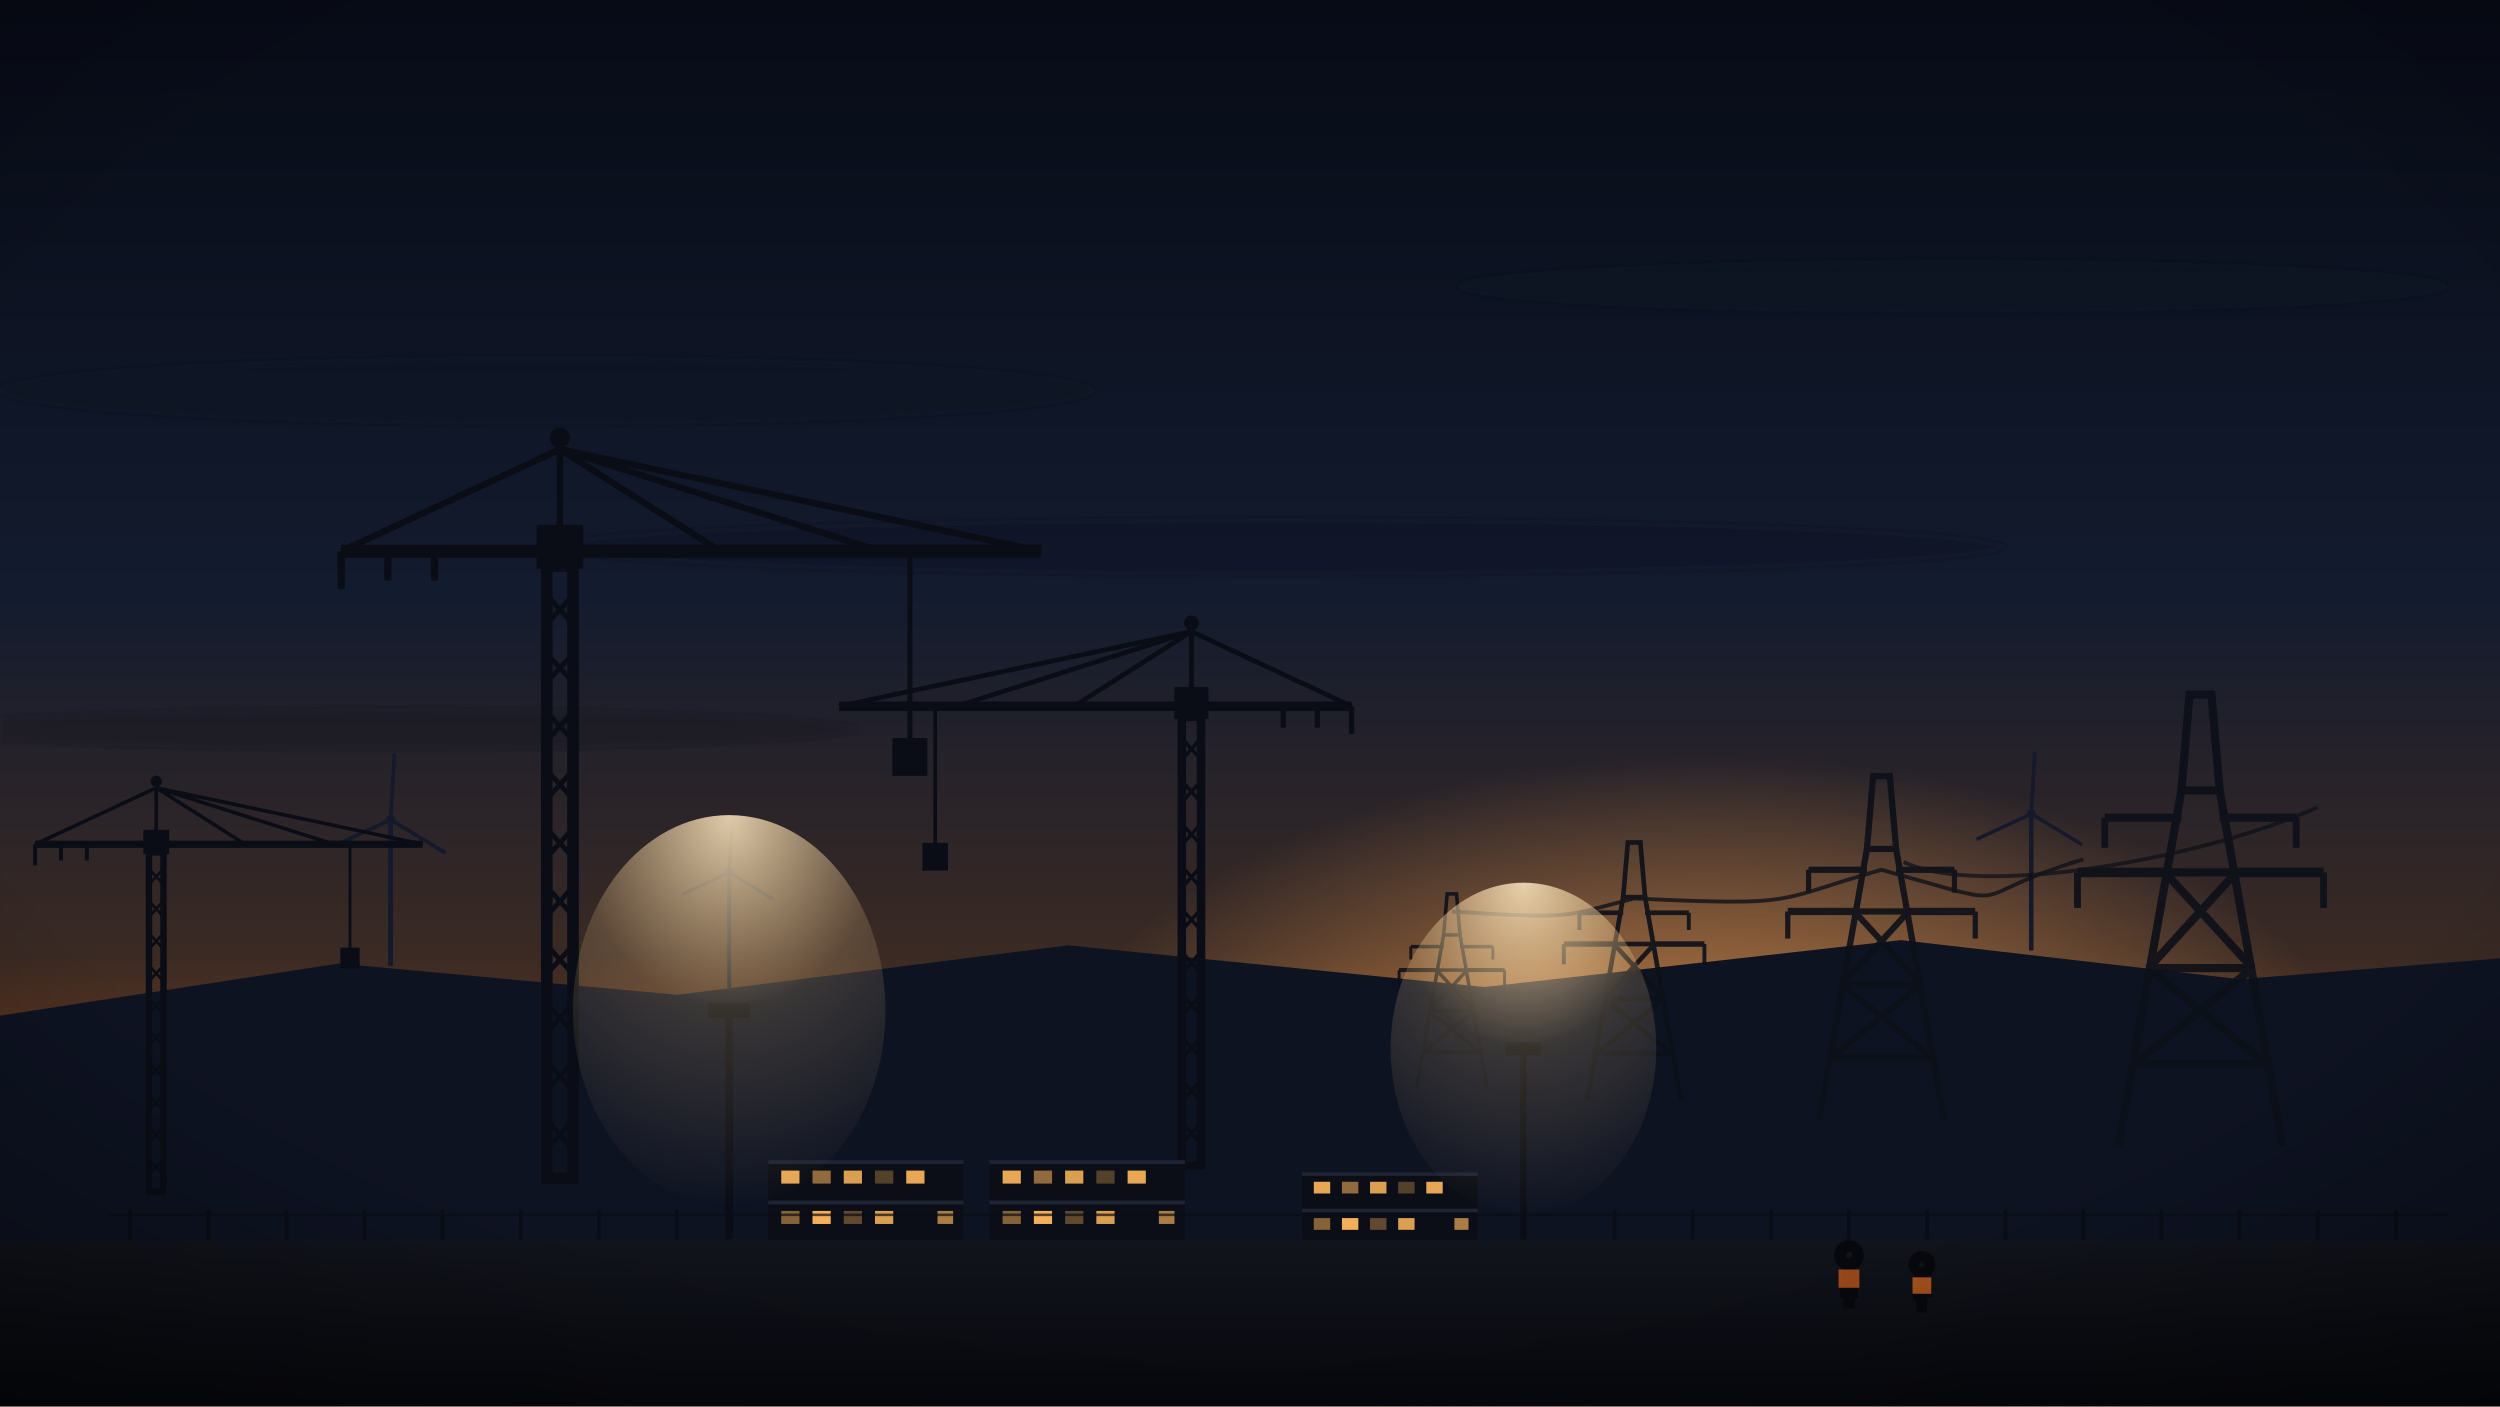
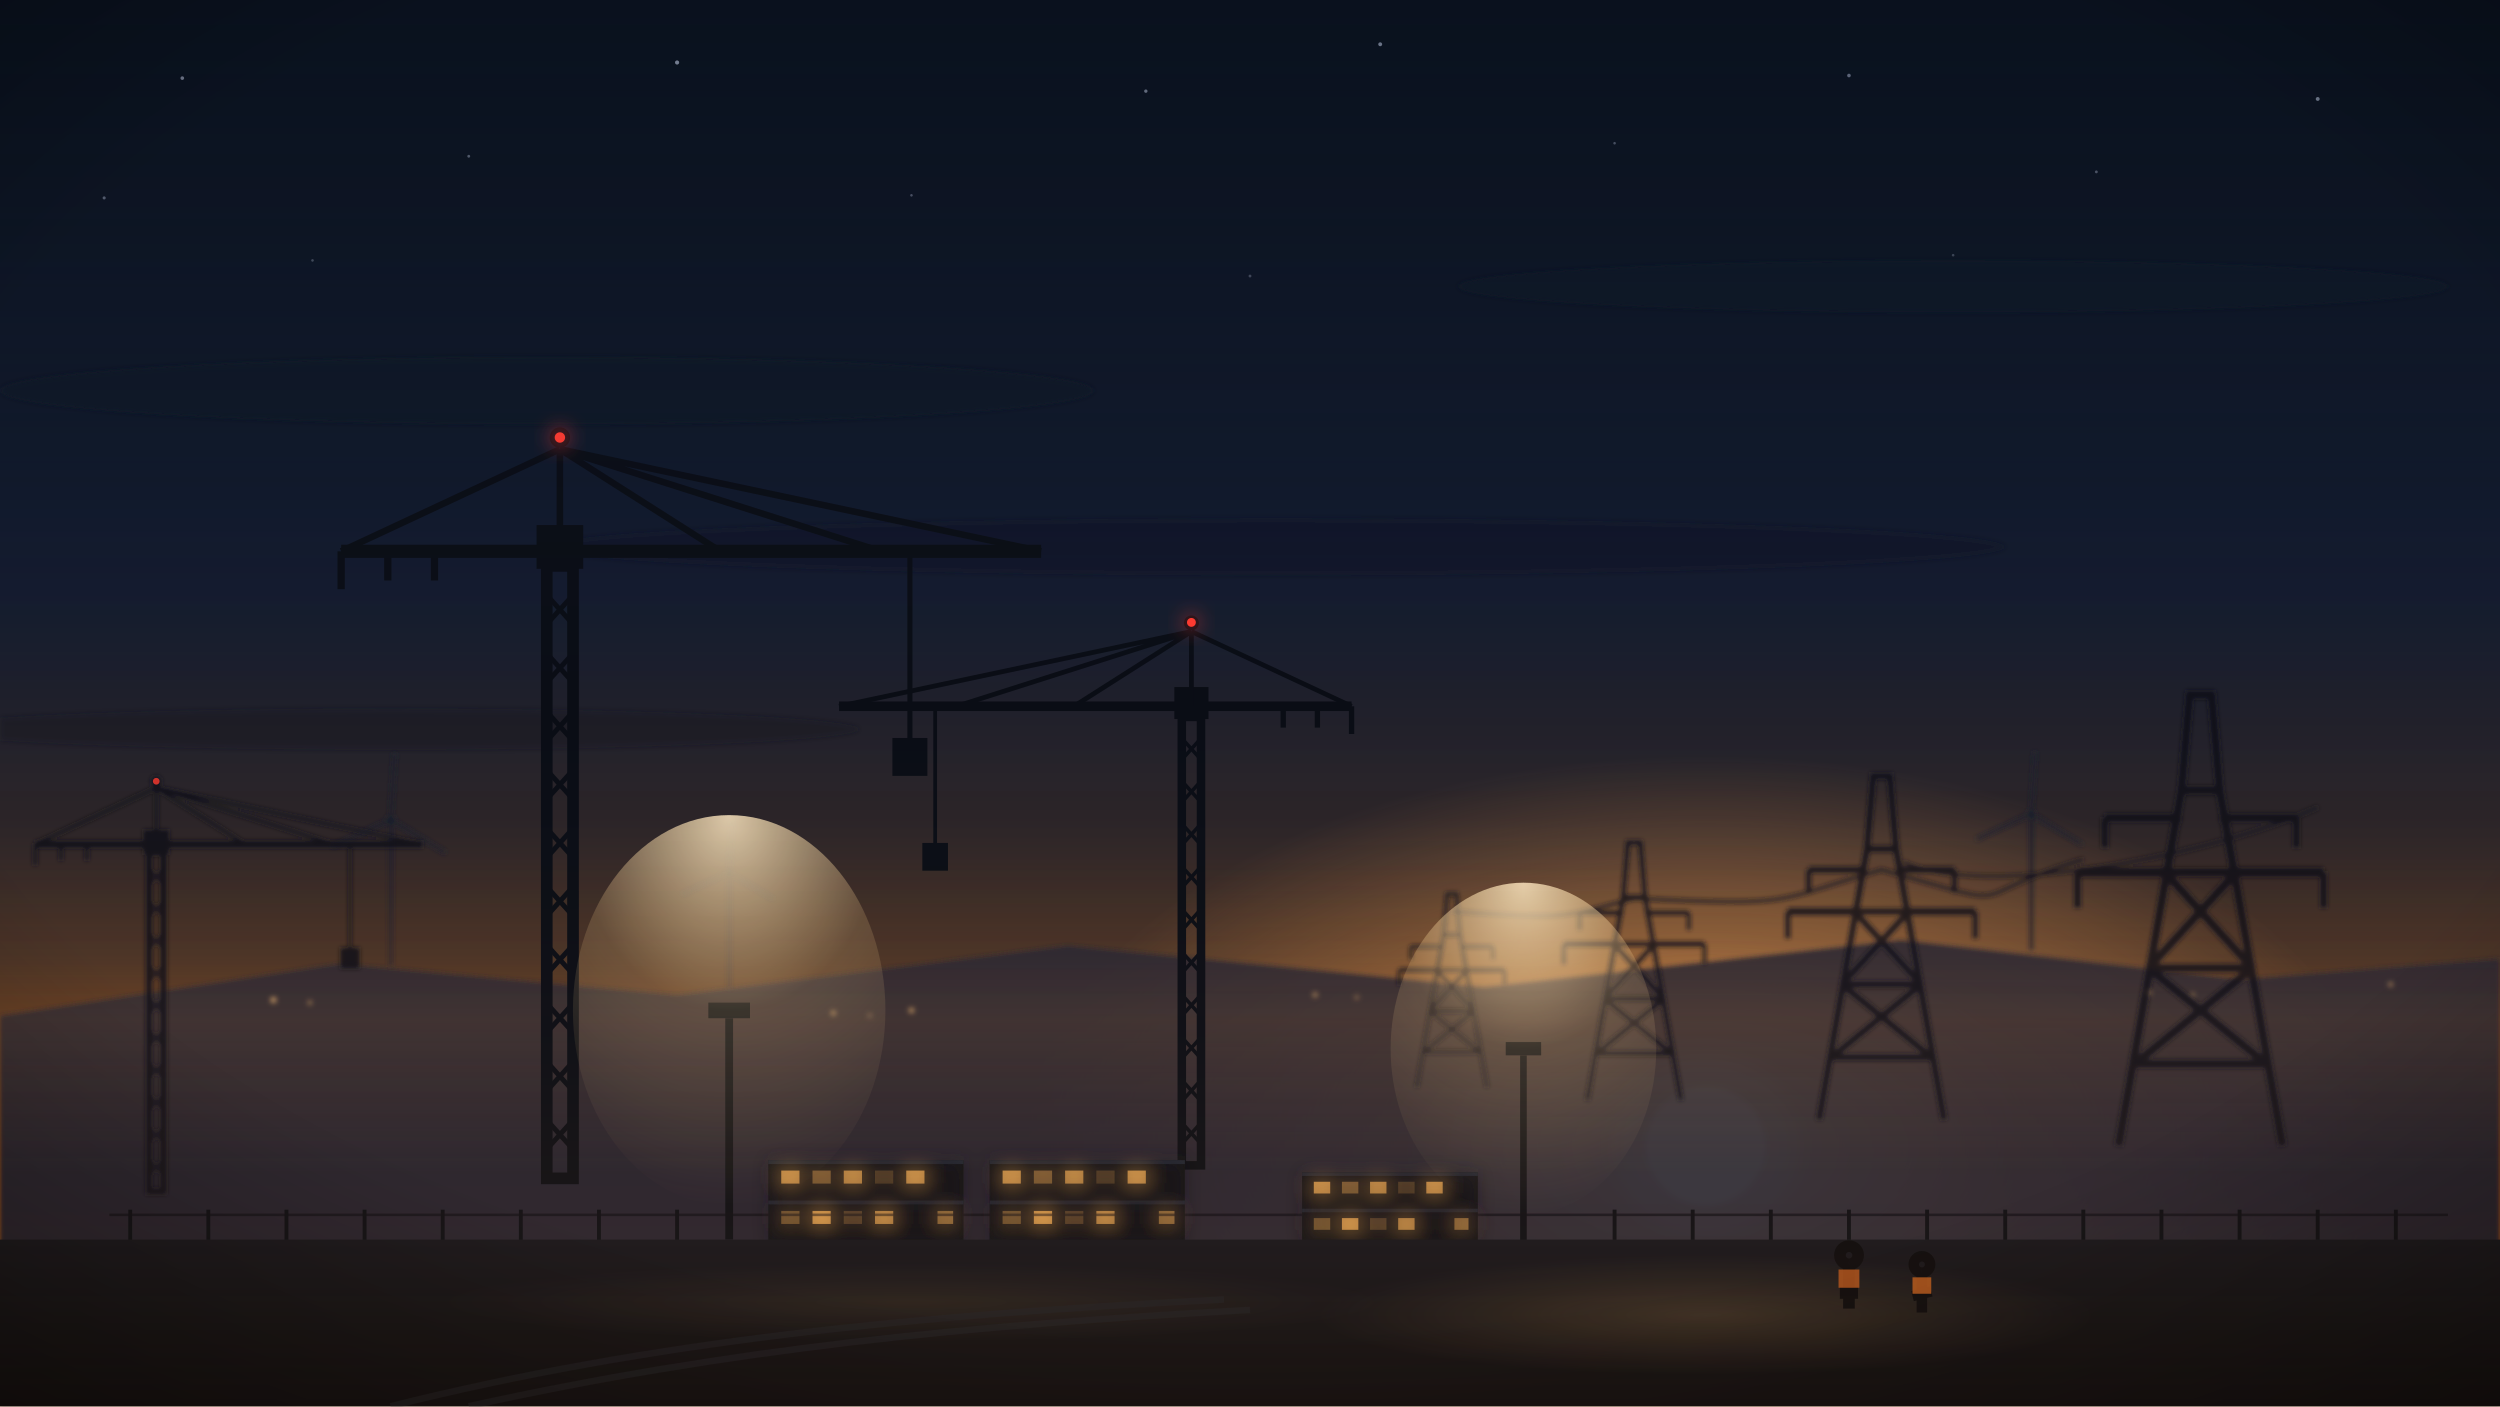
<svg xmlns="http://www.w3.org/2000/svg" viewBox="0 0 1920 1080" preserveAspectRatio="xMidYMax slice">
  <defs>
    <linearGradient id="sky" x1="0" y1="0" x2="0" y2="1">
      <stop offset="0" stop-color="#070b16" />
      <stop offset="0.42" stop-color="#131b2e" />
      <stop offset="0.68" stop-color="#3a2a24" />
      <stop offset="0.84" stop-color="#8a4517" />
      <stop offset="1" stop-color="#c86a1e" />
    </linearGradient>
    <radialGradient id="sun" cx="0.5" cy="0.5" r="0.5">
      <stop offset="0" stop-color="#ffd9a0" stop-opacity="0.95" />
      <stop offset="0.35" stop-color="#f9a558" stop-opacity="0.55" />
      <stop offset="1" stop-color="#f9a558" stop-opacity="0" />
    </radialGradient>
    <radialGradient id="flood" cx="0.5" cy="0" r="1">
      <stop offset="0" stop-color="#ffe9c2" stop-opacity="0.85" />
      <stop offset="0.5" stop-color="#ffd794" stop-opacity="0.18" />
      <stop offset="1" stop-color="#ffd794" stop-opacity="0" />
    </radialGradient>
    <linearGradient id="ground" x1="0" y1="0" x2="0" y2="1">
      <stop offset="0" stop-color="#12141c" />
      <stop offset="1" stop-color="#07080d" />
    </linearGradient>
    <filter id="grain">
      <feTurbulence type="fractalNoise" baseFrequency="0.9" numOctaves="2" stitchTiles="stitch" />
      <feColorMatrix type="matrix" values="0 0 0 0 1  0 0 0 0 1  0 0 0 0 1  0 0 0 0.05 0" />
      <feComposite operator="over" in2="SourceGraphic" />
    </filter>
    <filter id="soft" x="-20%" y="-20%" width="140%" height="140%">
      <feGaussianBlur stdDeviation="2" />
    </filter>
+     <filter id="dof" x="-20%" y="-20%" width="140%" height="140%">
+       <feGaussianBlur stdDeviation="1.6" />
+     </filter>
+     <filter id="bloomS" x="-60%" y="-60%" width="220%" height="220%">
+       <feGaussianBlur stdDeviation="7" />
+     </filter>
+     <filter id="bloomL" x="-120%" y="-120%" width="340%" height="340%">
+       <feGaussianBlur stdDeviation="20" />
+     </filter>
+     <linearGradient id="haze" x1="0" y1="0" x2="0" y2="1">
+       <stop offset="0" stop-color="#c86a1e" stop-opacity="0" />
+       <stop offset="0.55" stop-color="#e08a3a" stop-opacity="0.16" />
+       <stop offset="1" stop-color="#e08a3a" stop-opacity="0" />
+     </linearGradient>
+     <linearGradient id="splittone" x1="0" y1="0" x2="0" y2="1">
+       <stop offset="0" stop-color="#1e3c5a" stop-opacity="0.12" />
+       <stop offset="0.5" stop-color="#1e3c5a" stop-opacity="0" />
+       <stop offset="0.82" stop-color="#c87830" stop-opacity="0.07" />
+       <stop offset="1" stop-color="#c87830" stop-opacity="0.10" />
+     </linearGradient>
+     <radialGradient id="sheen" cx="0.5" cy="0.5" r="0.5">
+       <stop offset="0" stop-color="#ffc072" stop-opacity="0.16" />
+       <stop offset="1" stop-color="#ffc072" stop-opacity="0" />
+     </radialGradient>
    <g id="pylon" stroke="#0c0f18" fill="none" stroke-width="6">
      <path d="M-60 0 L-14 -260 L14 -260 L60 0" />
      <path d="M-14 -260 L-8 -330 L8 -330 L14 -260" />
      <path d="M-48 -60 L48 -60 M-38 -130 L38 -130 M-26 -200 L26 -200" />
      <path d="M-48 -60 L38 -130 M48 -60 L-38 -130 M-38 -130 L26 -200 M38 -130 L-26 -200" />
      <path d="M-90 -200 L-26 -200 M26 -200 L90 -200" stroke-width="7" />
      <path d="M-90 -200 l0 26 M90 -200 l0 26" stroke-width="5" />
      <path d="M-70 -240 L-14 -240 M14 -240 L70 -240" stroke-width="6" />
      <path d="M-70 -240 l0 22 M70 -240 l0 22" stroke-width="5" />
    </g>
    <g id="crane" stroke="#0a0d15" fill="#0a0d15">
      <rect x="-9" y="-420" width="18" height="420" fill="none" stroke-width="8" />
      <path d="M-9 -400 L9 -380 M9 -400 L-9 -380 M-9 -360 L9 -340 M9 -360 L-9 -340 M-9 -320 L9 -300 M9 -320 L-9 -300 M-9 -280 L9 -260 M9 -280 L-9 -260 M-9 -240 L9 -220 M9 -240 L-9 -220 M-9 -200 L9 -180 M9 -200 L-9 -180 M-9 -160 L9 -140 M9 -160 L-9 -140 M-9 -120 L9 -100 M9 -120 L-9 -100 M-9 -80 L9 -60 M9 -80 L-9 -60 M-9 -40 L9 -20 M9 -40 L-9 -20" stroke-width="3.4" fill="none" />
      <rect x="-16" y="-448" width="32" height="30" stroke-width="0" />
      <path d="M-150 -430 L0 -430 L330 -430" stroke-width="9" fill="none" />
      <path d="M0 -500 L0 -430 M0 -500 L-150 -430 M0 -500 L110 -430 M0 -500 L220 -430 M0 -500 L330 -430" stroke-width="4.5" fill="none" />
      <path d="M-150 -430 l0 26 M-118 -430 l0 20 M-86 -430 l0 20" stroke-width="5" fill="none" />
      <path d="M240 -430 l0 130" stroke-width="3.5" fill="none" />
      <rect x="228" y="-302" width="24" height="26" stroke-width="0" />
      <circle cx="0" cy="-508" r="7" stroke-width="0" />
    </g>
    <g id="turbine" stroke="#141a2b" fill="none" stroke-width="5">
      <path d="M0 0 L0 -150" />
      <g stroke-width="4">
        <path d="M0 -150 L4 -218" />
        <path d="M0 -150 L56 -116" />
        <path d="M0 -150 L-60 -122" />
      </g>
      <circle cx="0" cy="-150" r="5" fill="#141a2b" stroke="none" />
    </g>
    <g id="cabins">
      <rect x="0" y="-64" width="150" height="64" fill="#0b0e16" />
      <rect x="0" y="-64" width="150" height="3" fill="#1d2434" />
      <rect x="0" y="-33" width="150" height="3" fill="#1d2434" />
      <g fill="#ffb85c">
        <rect x="10" y="-56" width="14" height="10" opacity="0.9" />
        <rect x="34" y="-56" width="14" height="10" opacity="0.55" />
        <rect x="58" y="-56" width="14" height="10" opacity="0.85" />
        <rect x="82" y="-56" width="14" height="10" opacity="0.3" />
        <rect x="106" y="-56" width="14" height="10" opacity="0.9" />
        <rect x="10" y="-25" width="14" height="10" opacity="0.5" />
        <rect x="34" y="-25" width="14" height="10" opacity="0.95" />
        <rect x="58" y="-25" width="14" height="10" opacity="0.35" />
        <rect x="82" y="-25" width="14" height="10" opacity="0.85" />
        <rect x="130" y="-25" width="12" height="10" opacity="0.65" />
      </g>
    </g>
    <g id="mast">
      <path d="M0 0 L0 -170" stroke="#0a0d15" stroke-width="6" />
      <rect x="-16" y="-182" width="32" height="12" fill="#0a0d15" />
      <ellipse cx="0" cy="-176" rx="120" ry="150" fill="url(#flood)" />
    </g>
  </defs>
  <rect width="1920" height="1080" fill="url(#sky)" />
+   <g fill="#dfe8ff">
+     <circle cx="140" cy="60" r="1.4" opacity="0.5" />
+     <circle cx="360" cy="120" r="1.1" opacity="0.35" />
+     <circle cx="520" cy="48" r="1.6" opacity="0.55" />
+     <circle cx="700" cy="150" r="1" opacity="0.3" />
+     <circle cx="880" cy="70" r="1.3" opacity="0.45" />
+     <circle cx="1060" cy="34" r="1.5" opacity="0.5" />
+     <circle cx="1240" cy="110" r="1" opacity="0.3" />
+     <circle cx="1420" cy="58" r="1.4" opacity="0.42" />
+     <circle cx="1610" cy="132" r="1.1" opacity="0.32" />
+     <circle cx="1780" cy="76" r="1.5" opacity="0.5" />
+     <circle cx="240" cy="200" r="1" opacity="0.26" />
+     <circle cx="1500" cy="196" r="1" opacity="0.24" />
+     <circle cx="960" cy="212" r="1.1" opacity="0.25" />
+     <circle cx="80" cy="152" r="1.2" opacity="0.36" />
+   </g>
  <ellipse cx="1310" cy="880" rx="520" ry="300" fill="url(#sun)" />
+   <ellipse cx="1310" cy="878" rx="200" ry="120" fill="#f9a558" opacity="0.28" filter="url(#bloomL)" />
  <circle cx="1310" cy="880" r="46" fill="#ffe0b0" opacity="0.9" filter="url(#soft)" />
+   <circle cx="1310" cy="880" r="70" fill="#ffd9a0" opacity="0.35" filter="url(#bloomS)" />
  <g fill="#0d1322" opacity="0.55" filter="url(#soft)">
    <ellipse cx="420" cy="300" rx="420" ry="26" />
    <ellipse cx="1500" cy="220" rx="380" ry="20" />
    <ellipse cx="980" cy="420" rx="560" ry="22" opacity="0.7" />
    <ellipse cx="300" cy="560" rx="360" ry="16" opacity="0.6" />
  </g>
-   <path d="M0 780 L260 740 L520 764 L820 726 L1140 758 L1460 722 L1720 752 L1920 736 L1920 1080 L0 1080 Z" fill="#0e1322" />
-   <use href="#turbine" transform="translate(300,742) scale(0.75)" />
-   <use href="#turbine" transform="translate(560,760) scale(0.6)" />
-   <use href="#turbine" transform="translate(1560,730) scale(0.7)" />
-   <g opacity="0.9">
+   <g filter="url(#dof)" opacity="0.88">
+     <path d="M0 780 L260 740 L520 764 L820 726 L1140 758 L1460 722 L1720 752 L1920 736 L1920 1080 L0 1080 Z" fill="#161d30" />
+   </g>
+   <g fill="#ffc981" filter="url(#soft)">
+     <circle cx="210" cy="768" r="2.4" opacity="0.7" />
+     <circle cx="238" cy="770" r="1.8" opacity="0.5" />
+     <circle cx="640" cy="778" r="2" opacity="0.6" />
+     <circle cx="668" cy="780" r="1.6" opacity="0.4" />
+     <circle cx="700" cy="776" r="2.2" opacity="0.65" />
+     <circle cx="1010" cy="764" r="2" opacity="0.55" />
+     <circle cx="1042" cy="766" r="1.7" opacity="0.42" />
+     <circle cx="1650" cy="762" r="2.2" opacity="0.6" />
+     <circle cx="1684" cy="764" r="1.7" opacity="0.45" />
+     <circle cx="1836" cy="756" r="2" opacity="0.5" />
+   </g>
+   <g filter="url(#dof)" opacity="0.8">
+     <use href="#turbine" transform="translate(300,742) scale(0.75)" />
+     <use href="#turbine" transform="translate(560,760) scale(0.6)" />
+     <use href="#turbine" transform="translate(1560,730) scale(0.7)" />
+   </g>
+   <rect x="0" y="640" width="1920" height="260" fill="url(#haze)" />
+   <g opacity="0.82" filter="url(#dof)">
    <use href="#pylon" transform="translate(1690,880) scale(1.05)" />
    <use href="#pylon" transform="translate(1445,860) scale(0.8)" />
    <use href="#pylon" transform="translate(1255,845) scale(0.6)" />
    <use href="#pylon" transform="translate(1115,835) scale(0.45)" />
    <path d="M1600 660 C1500 690 1560 700 1445 668 C1360 692 1385 696 1255 690 C1200 704 1210 706 1115 700" transform="translate(0,0)" fill="none" stroke="#0c0f18" stroke-width="3" opacity="0.85" />
    <path d="M1780 620 C1690 660 1520 690 1462 662" fill="none" stroke="#0c0f18" stroke-width="3" opacity="0.8" />
  </g>
  <use href="#crane" transform="translate(430,905) scale(1.12)" />
  <use href="#crane" transform="translate(915,895) scale(0.82) scale(-1,1)" />
-   <use href="#crane" transform="translate(120,915) scale(0.62)" />
+   <g filter="url(#dof)" opacity="0.85">
+     <use href="#crane" transform="translate(120,915) scale(0.62)" />
+   </g>
+   <g>
+     <circle cx="430" cy="336" r="4" fill="#ff3b30" />
+     <circle cx="430" cy="336" r="9" fill="#ff3b30" opacity="0.4" filter="url(#bloomS)" />
+     <circle cx="915" cy="478" r="3.4" fill="#ff3b30" />
+     <circle cx="915" cy="478" r="8" fill="#ff3b30" opacity="0.35" filter="url(#bloomS)" />
+     <circle cx="120" cy="600" r="2.6" fill="#ff3b30" opacity="0.8" />
+   </g>
  <g>
    <use href="#cabins" transform="translate(590,955)" />
    <use href="#cabins" transform="translate(760,955)" />
    <use href="#cabins" transform="translate(1000,958) scale(0.9)" />
    <use href="#mast" transform="translate(560,952)" />
    <use href="#mast" transform="translate(1170,955) scale(0.85)" />
    <g stroke="#0a0d15" stroke-width="3">
      <path d="M80 955 L1880 955" stroke-width="2" opacity="0.9" />
      <path d="M100 955 l0 -26 M160 955 l0 -26 M220 955 l0 -26 M280 955 l0 -26 M340 955 l0 -26 M400 955 l0 -26 M460 955 l0 -26 M520 955 l0 -26 M1240 955 l0 -26 M1300 955 l0 -26 M1360 955 l0 -26 M1420 955 l0 -26 M1480 955 l0 -26 M1540 955 l0 -26 M1600 955 l0 -26 M1660 955 l0 -26 M1720 955 l0 -26 M1780 955 l0 -26 M1840 955 l0 -26" />
      <path d="M84 933 L1880 933" stroke-width="2" opacity="0.7" />
    </g>
  </g>
+   <g filter="url(#bloomS)" opacity="0.45">
+     <use href="#cabins" transform="translate(590,955)" />
+     <use href="#cabins" transform="translate(760,955)" />
+     <use href="#cabins" transform="translate(1000,958) scale(0.9)" />
+   </g>
  <rect x="0" y="952" width="1920" height="128" fill="url(#ground)" />
+   <ellipse cx="1310" cy="1010" rx="300" ry="46" fill="url(#sheen)" />
+   <ellipse cx="700" cy="1000" rx="360" ry="30" fill="url(#sheen)" opacity="0.5" />
+   <g stroke="#1a1d26" stroke-width="5" fill="none" opacity="0.55">
+     <path d="M300 1080 C500 1030 700 1010 940 998" />
+     <path d="M360 1080 C560 1036 740 1018 960 1006" />
+   </g>
  <g transform="translate(1420,1005)">
    <path d="M0 0 l0 -34 M-7 -12 l14 0 M0 -34 a7 7 0 1 1 0.1 0" stroke="#07080d" stroke-width="9" fill="none" />
    <rect x="-8" y="-30" width="16" height="14" fill="#b3541c" opacity="0.85" />
  </g>
  <g transform="translate(1476,1008) scale(0.9)">
    <path d="M0 0 l0 -34 M-8 -14 l16 -4 M0 -34 a7 7 0 1 1 0.1 0" stroke="#07080d" stroke-width="9" fill="none" />
    <rect x="-8" y="-30" width="16" height="14" fill="#c05e1e" opacity="0.85" />
  </g>
+   <rect width="1920" height="1080" fill="url(#splittone)" />
  <rect width="1920" height="1080" fill="#05070c" opacity="0" filter="url(#grain)" />
  <radialGradient id="vig" cx="0.5" cy="0.42" r="0.85">
    <stop offset="0.62" stop-color="#000" stop-opacity="0" />
    <stop offset="1" stop-color="#000" stop-opacity="0.55" />
  </radialGradient>
  <rect width="1920" height="1080" fill="url(#vig)" />
</svg>
